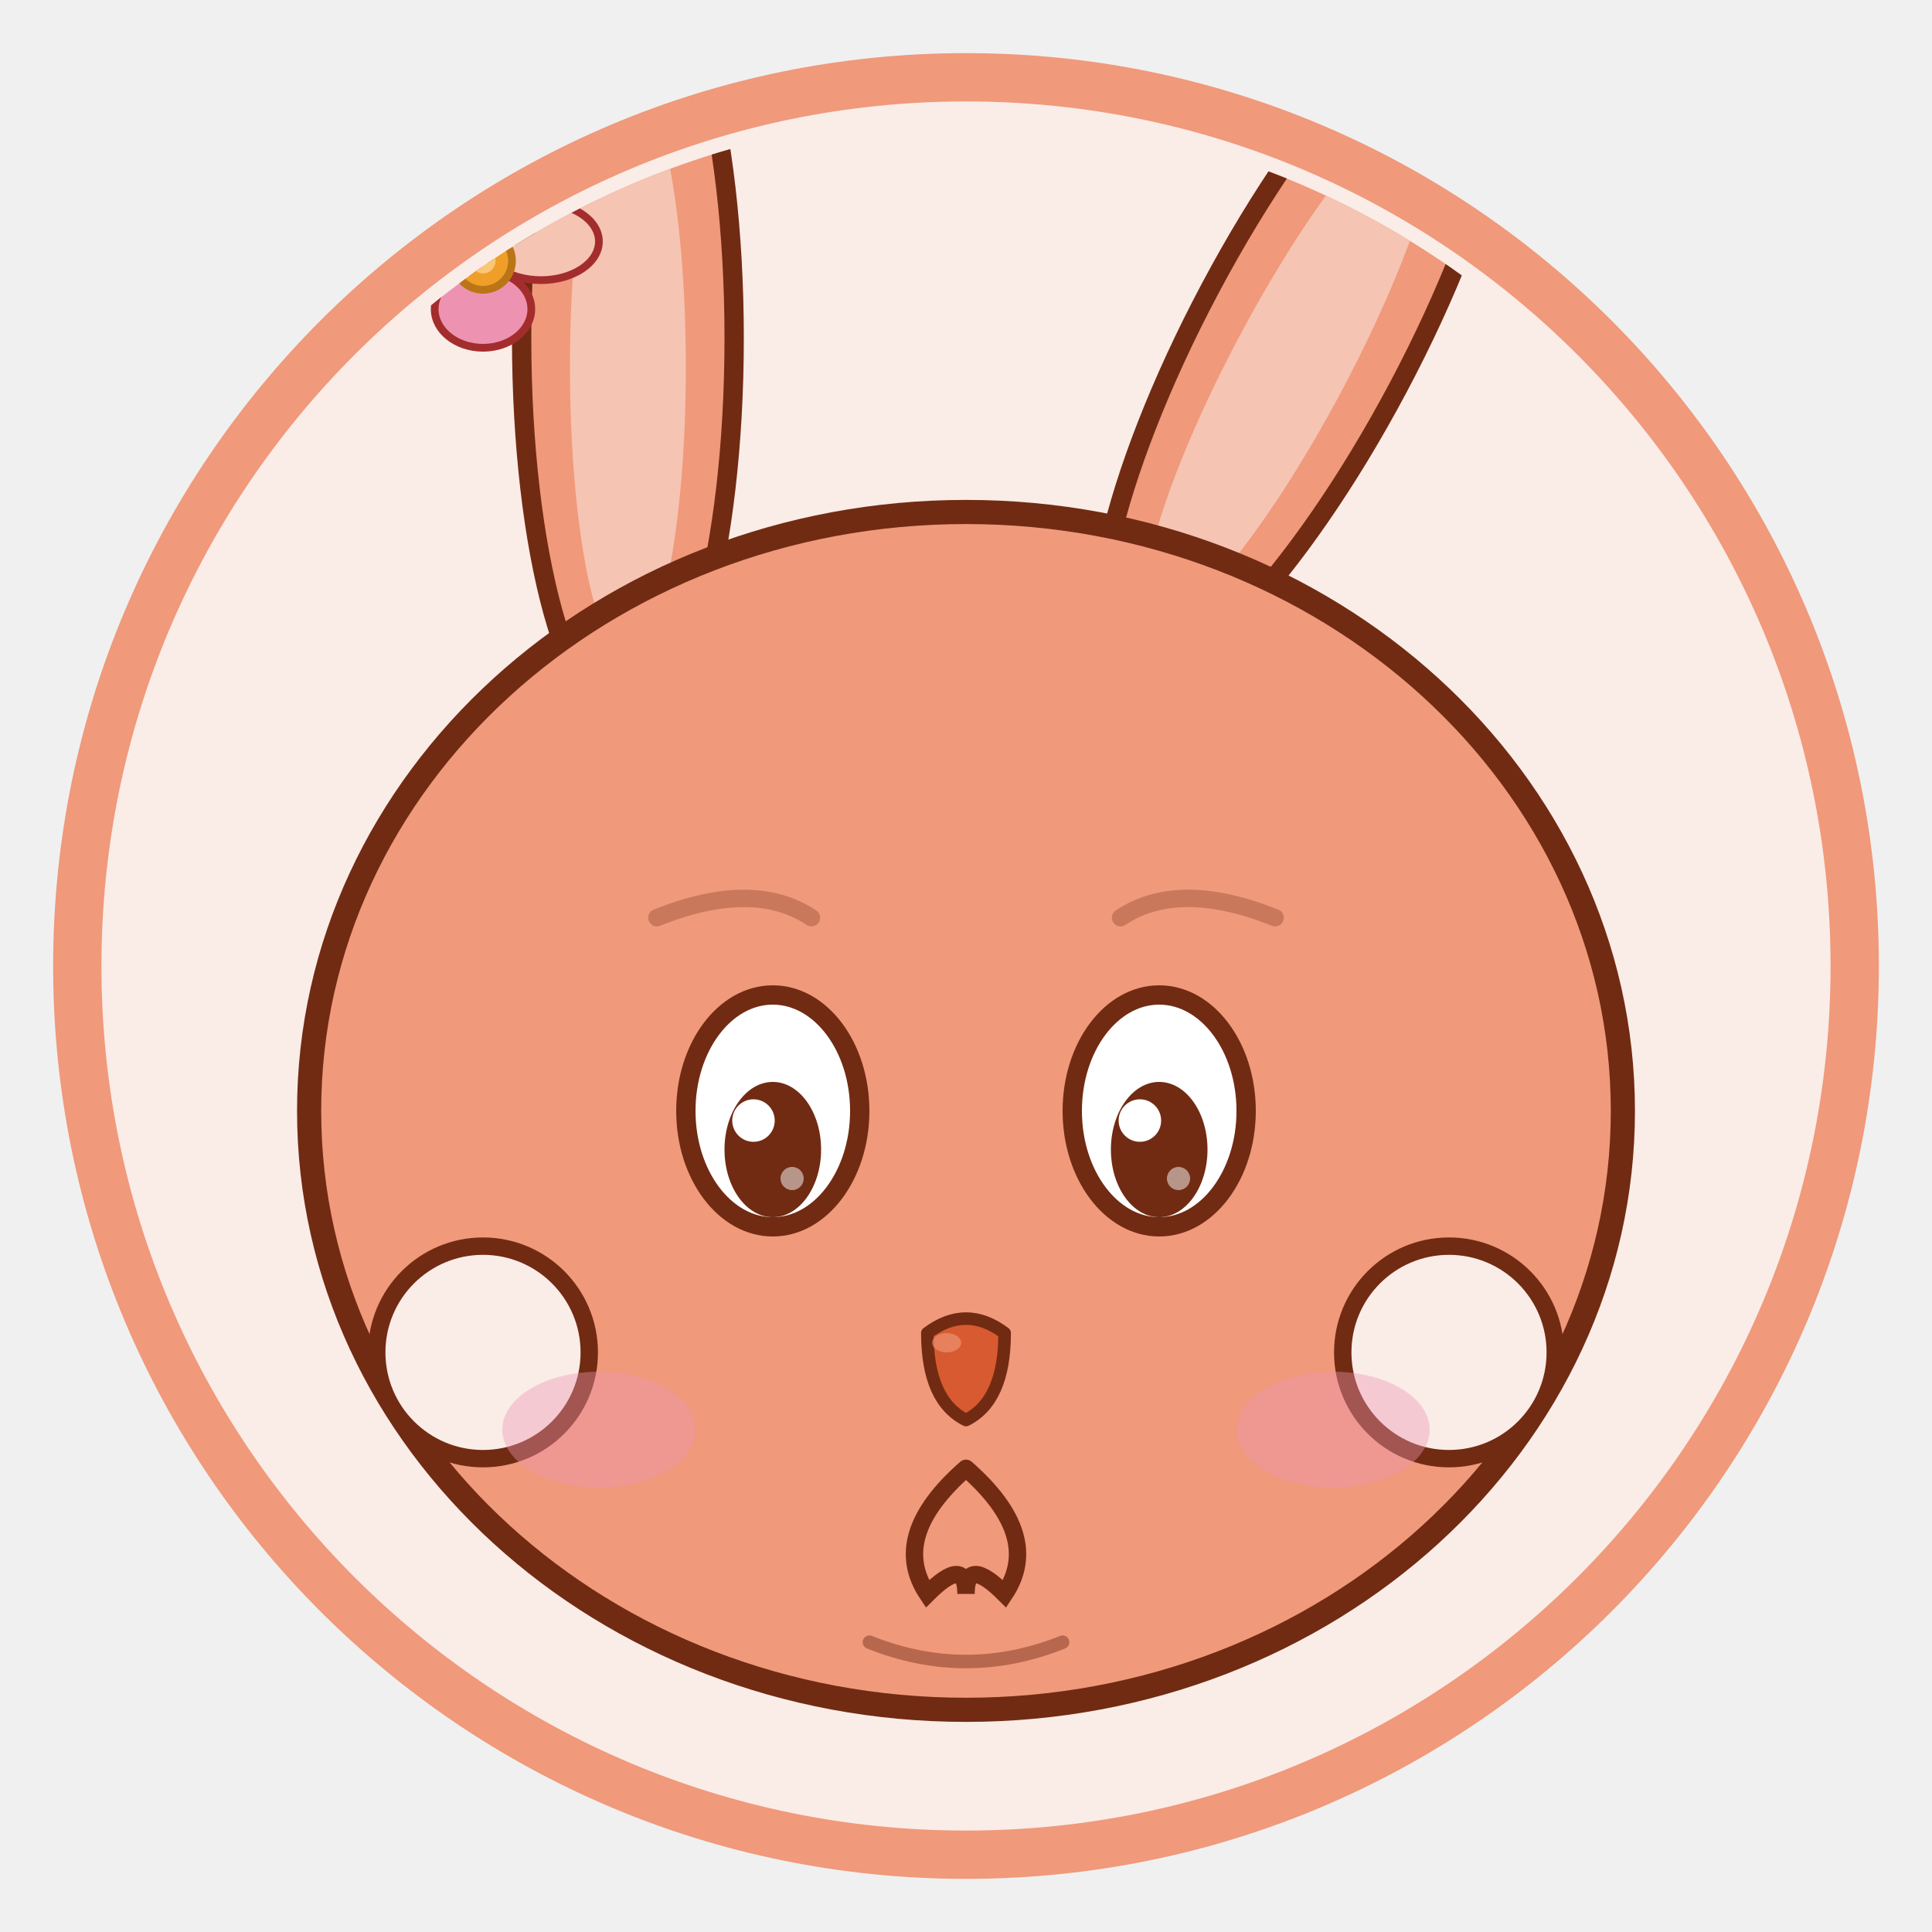
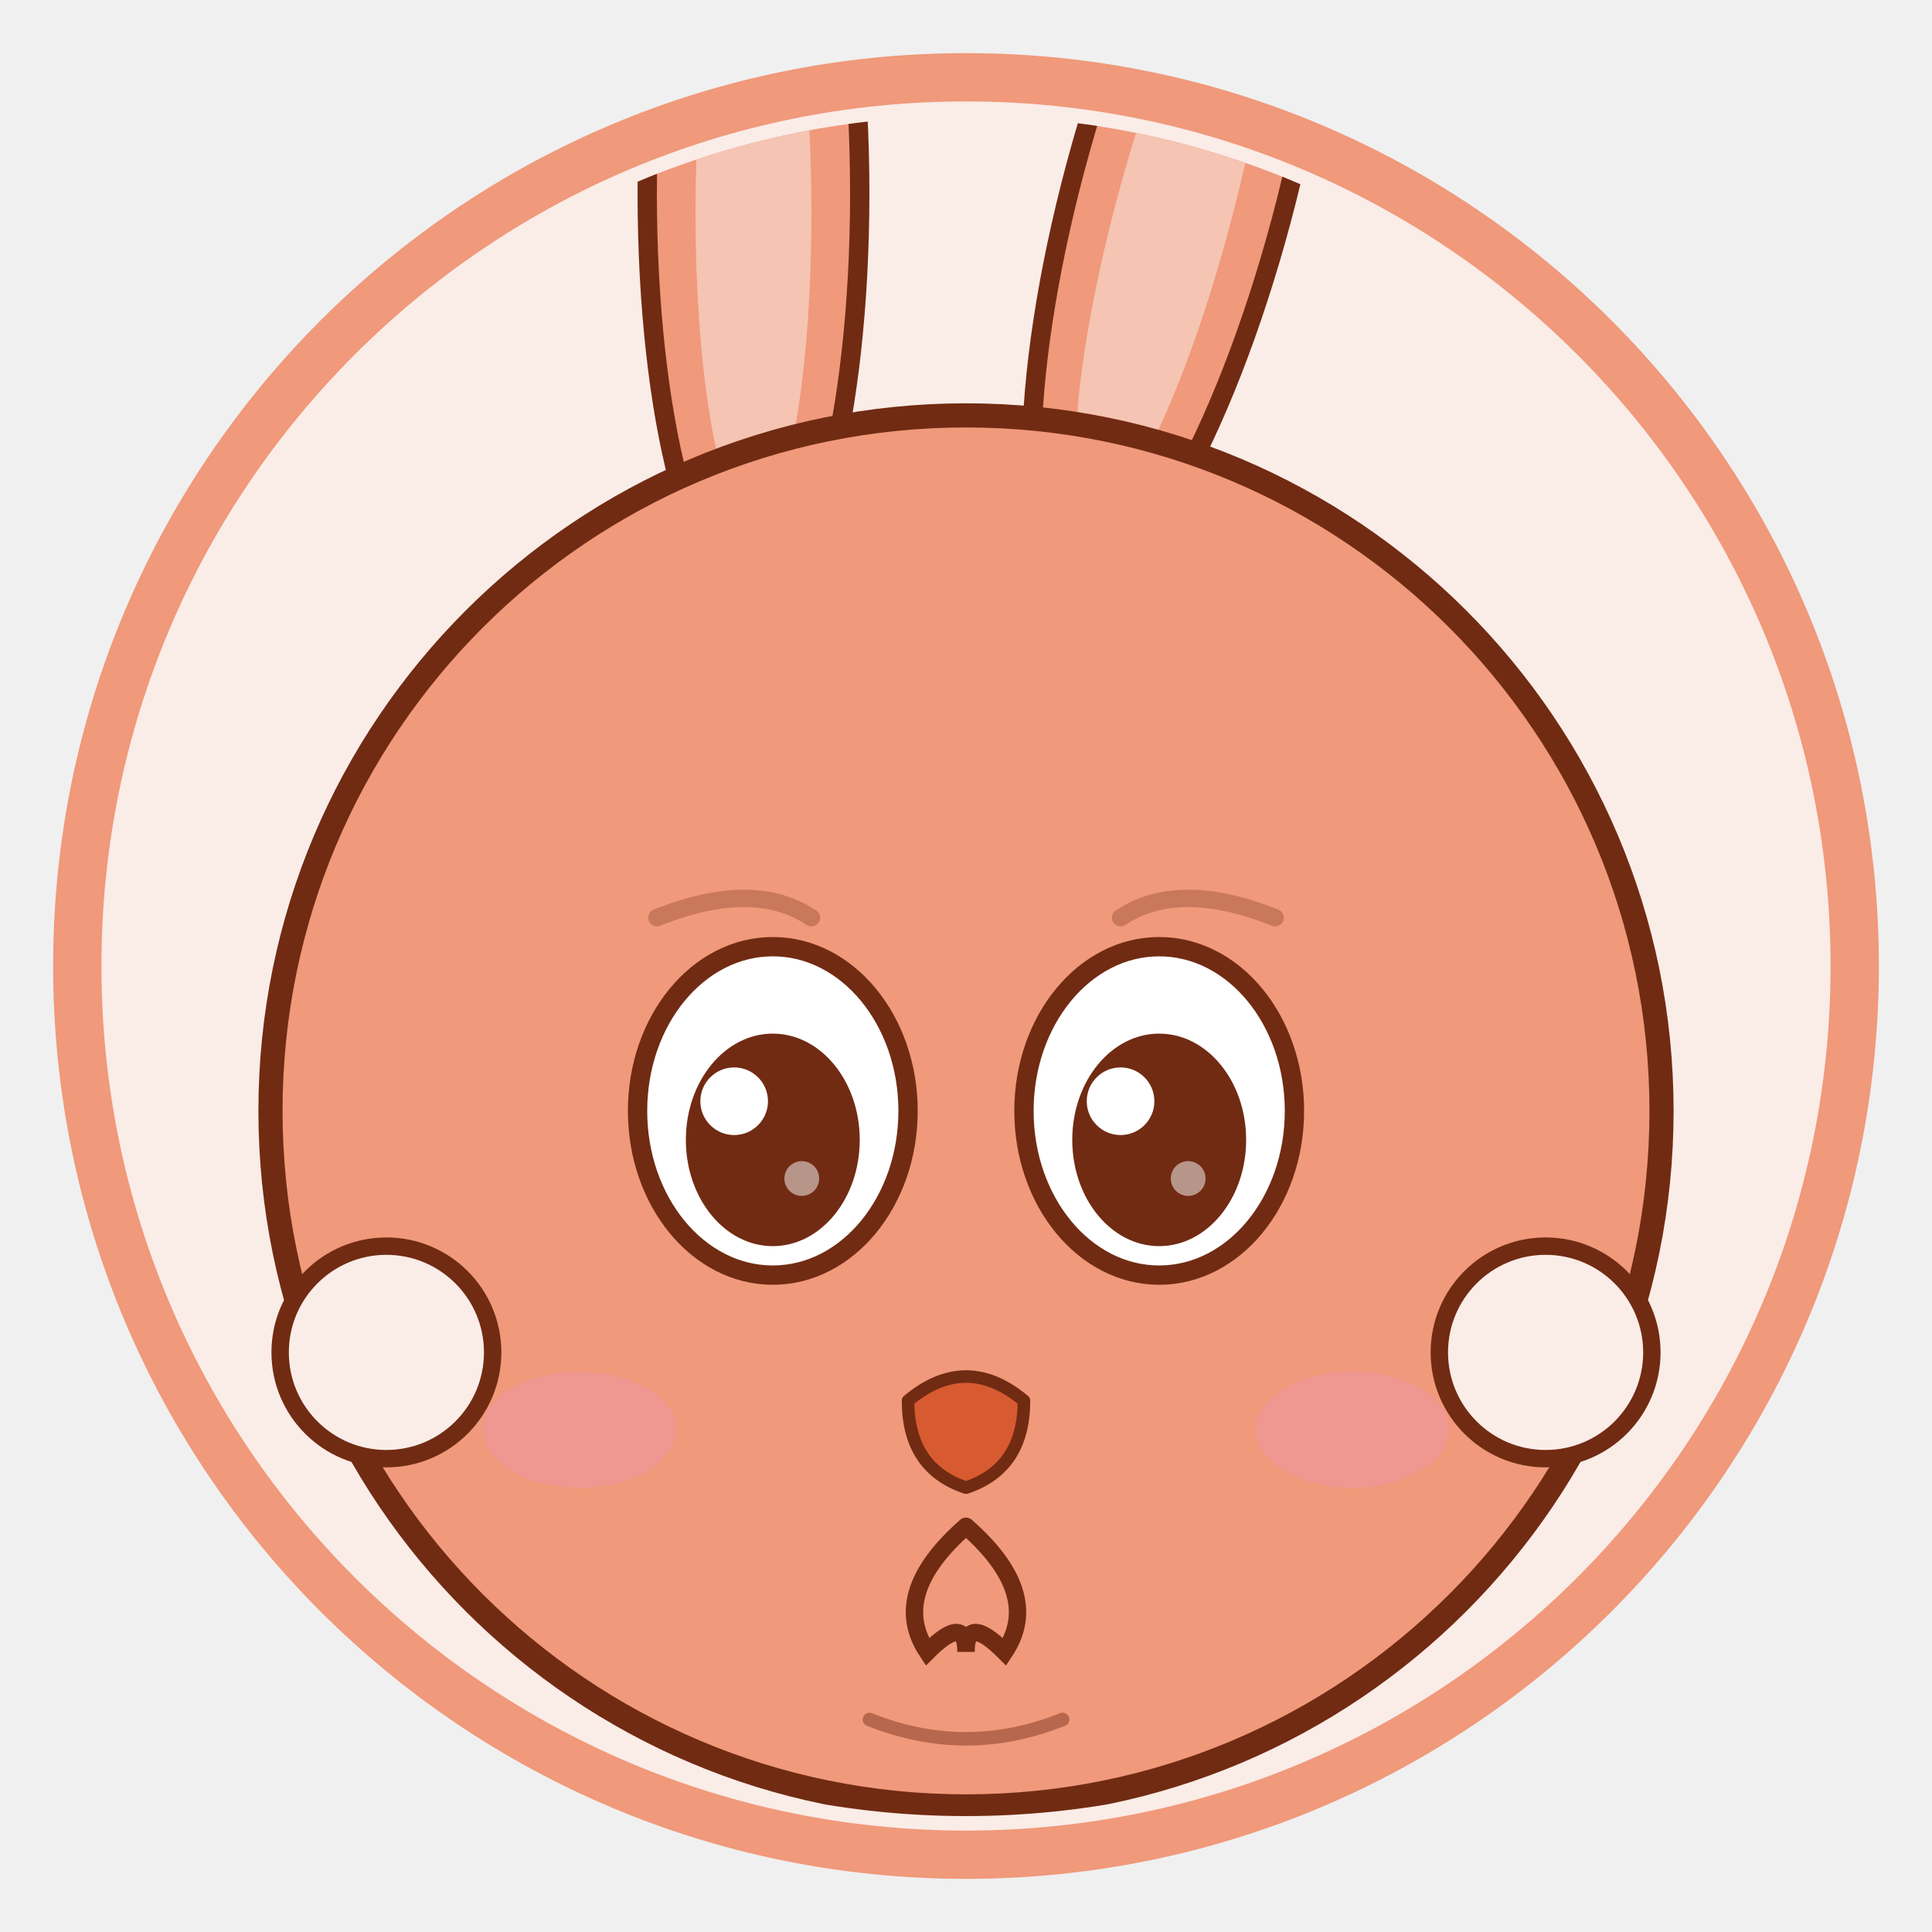
<svg xmlns="http://www.w3.org/2000/svg" viewBox="0 0 200 200" fill="none">
  <circle cx="100" cy="100" r="92" fill="#FAECE7" stroke="#F0997B" stroke-width="5" />
  <defs>
    <clipPath id="hoppyCircle">
      <circle cx="100" cy="100" r="88" />
    </clipPath>
  </defs>
  <g clip-path="url(#hoppyCircle)">
-     <ellipse cx="65" cy="35" rx="11" ry="40" fill="#F0997B" stroke="#712B13" stroke-width="2" />
-     <ellipse cx="65" cy="38" rx="6" ry="30" fill="#F5C4B3" />
-     <g transform="rotate(28 135 35)">
-       <ellipse cx="135" cy="35" rx="11" ry="40" fill="#F0997B" stroke="#712B13" stroke-width="2" />
-       <ellipse cx="135" cy="38" rx="6" ry="30" fill="#F5C4B3" />
+     <ellipse cx="78" cy="20" rx="11" ry="42" fill="#F0997B" stroke="#712B13" stroke-width="2" />
+     <ellipse cx="78" cy="22" rx="6" ry="32" fill="#F5C4B3" />
+     <g transform="rotate(15 122 20)">
+       <ellipse cx="122" cy="20" rx="11" ry="42" fill="#F0997B" stroke="#712B13" stroke-width="2" />
+       <ellipse cx="122" cy="22" rx="6" ry="32" fill="#F5C4B3" />
    </g>
-     <ellipse cx="50" cy="20" rx="5" ry="6" fill="#ED93B1" stroke="#A32D2D" stroke-width="0.8" stroke-linejoin="round" />
-     <ellipse cx="44" cy="25" rx="6" ry="4" fill="#F5C4B3" stroke="#A32D2D" stroke-width="0.8" stroke-linejoin="round" />
-     <ellipse cx="56" cy="25" rx="6" ry="4" fill="#F5C4B3" stroke="#A32D2D" stroke-width="0.8" stroke-linejoin="round" />
-     <ellipse cx="50" cy="32" rx="5" ry="4" fill="#ED93B1" stroke="#A32D2D" stroke-width="0.8" stroke-linejoin="round" />
-     <circle cx="50" cy="27" r="3" fill="#EF9F27" stroke="#BA7517" stroke-width="0.8" />
-     <circle cx="50" cy="27" r="1.3" fill="#FAC775" />
-     <ellipse cx="100" cy="115" rx="68" ry="62" fill="#F0997B" stroke="#712B13" stroke-width="2.5" />
-     <circle cx="50" cy="140" r="11" fill="#FAECE7" stroke="#712B13" stroke-width="1.8" />
-     <circle cx="150" cy="140" r="11" fill="#FAECE7" stroke="#712B13" stroke-width="1.8" />
+     <ellipse cx="65" cy="0" rx="5" ry="6" fill="#ED93B1" stroke="#A32D2D" stroke-width="0.8" stroke-linejoin="round" />
+     <ellipse cx="59" cy="5" rx="6" ry="4" fill="#F5C4B3" stroke="#A32D2D" stroke-width="0.8" stroke-linejoin="round" />
+     <ellipse cx="71" cy="5" rx="6" ry="4" fill="#F5C4B3" stroke="#A32D2D" stroke-width="0.8" stroke-linejoin="round" />
+     <ellipse cx="65" cy="12" rx="5" ry="4" fill="#ED93B1" stroke="#A32D2D" stroke-width="0.8" stroke-linejoin="round" />
+     <circle cx="65" cy="7" r="3" fill="#EF9F27" stroke="#BA7517" stroke-width="0.8" />
+     <circle cx="65" cy="7" r="1.3" fill="#FAC775" />
+     <circle cx="100" cy="115" r="72" fill="#F0997B" stroke="#712B13" stroke-width="2.5" />
+     <circle cx="40" cy="140" r="11" fill="#FAECE7" stroke="#712B13" stroke-width="1.8" />
+     <circle cx="160" cy="140" r="11" fill="#FAECE7" stroke="#712B13" stroke-width="1.8" />
    <path d="M68 95 Q78 91 84 95" stroke="#712B13" stroke-width="1.8" fill="none" stroke-linecap="round" opacity="0.3" />
    <path d="M116 95 Q122 91 132 95" stroke="#712B13" stroke-width="1.8" fill="none" stroke-linecap="round" opacity="0.3" />
-     <ellipse cx="80" cy="115" rx="9" ry="12" fill="#FFFFFF" stroke="#712B13" stroke-width="2" />
-     <ellipse cx="120" cy="115" rx="9" ry="12" fill="#FFFFFF" stroke="#712B13" stroke-width="2" />
-     <ellipse cx="80" cy="119" rx="5" ry="7" fill="#712B13" />
-     <ellipse cx="120" cy="119" rx="5" ry="7" fill="#712B13" />
-     <circle cx="78" cy="116" r="2.2" fill="#FFFFFF" />
-     <circle cx="118" cy="116" r="2.2" fill="#FFFFFF" />
-     <circle cx="82" cy="122" r="1.2" fill="#FFFFFF" opacity="0.5" />
-     <circle cx="122" cy="122" r="1.2" fill="#FFFFFF" opacity="0.5" />
-     <ellipse cx="62" cy="148" rx="10" ry="6" fill="#ED93B1" opacity="0.4" />
-     <ellipse cx="138" cy="148" rx="10" ry="6" fill="#ED93B1" opacity="0.4" />
-     <path d="M96 138 Q100 135 104 138 Q104 145 100 147 Q96 145 96 138 Z" fill="#D85A30" stroke="#712B13" stroke-width="1.3" stroke-linejoin="round" />
-     <ellipse cx="98" cy="139" rx="1.5" ry="1" fill="#F0997B" opacity="0.6" />
-     <path d="M100 152 Q92 159 96 165 Q100 161 100 165 Q100 161 104 165 Q108 159 100 152" stroke="#712B13" stroke-width="1.8" fill="none" stroke-linecap="round" />
-     <path d="M90 170 Q100 174 110 170" stroke="#712B13" stroke-width="1.4" fill="none" stroke-linecap="round" opacity="0.45" />
+     <ellipse cx="80" cy="115" rx="14" ry="17" fill="#FFFFFF" stroke="#712B13" stroke-width="2" />
+     <ellipse cx="120" cy="115" rx="14" ry="17" fill="#FFFFFF" stroke="#712B13" stroke-width="2" />
+     <ellipse cx="80" cy="118" rx="9" ry="11" fill="#712B13" />
+     <ellipse cx="120" cy="118" rx="9" ry="11" fill="#712B13" />
+     <circle cx="76" cy="114" r="3.5" fill="#FFFFFF" />
+     <circle cx="116" cy="114" r="3.5" fill="#FFFFFF" />
+     <circle cx="83" cy="122" r="1.8" fill="#FFFFFF" opacity="0.5" />
+     <circle cx="123" cy="122" r="1.8" fill="#FFFFFF" opacity="0.5" />
+     <ellipse cx="60" cy="148" rx="10" ry="6" fill="#ED93B1" opacity="0.4" />
+     <ellipse cx="140" cy="148" rx="10" ry="6" fill="#ED93B1" opacity="0.4" />
+     <path d="M94 145 Q100 140 106 145 Q106 152 100 154 Q94 152 94 145 Z" fill="#D85A30" stroke="#712B13" stroke-width="1.3" stroke-linejoin="round" />
+     <path d="M100 158 Q92 165 96 171 Q100 167 100 171 Q100 167 104 171 Q108 165 100 158" stroke="#712B13" stroke-width="1.8" fill="none" stroke-linecap="round" />
+     <path d="M90 178 Q100 182 110 178" stroke="#712B13" stroke-width="1.4" fill="none" stroke-linecap="round" opacity="0.45" />
  </g>
</svg>
